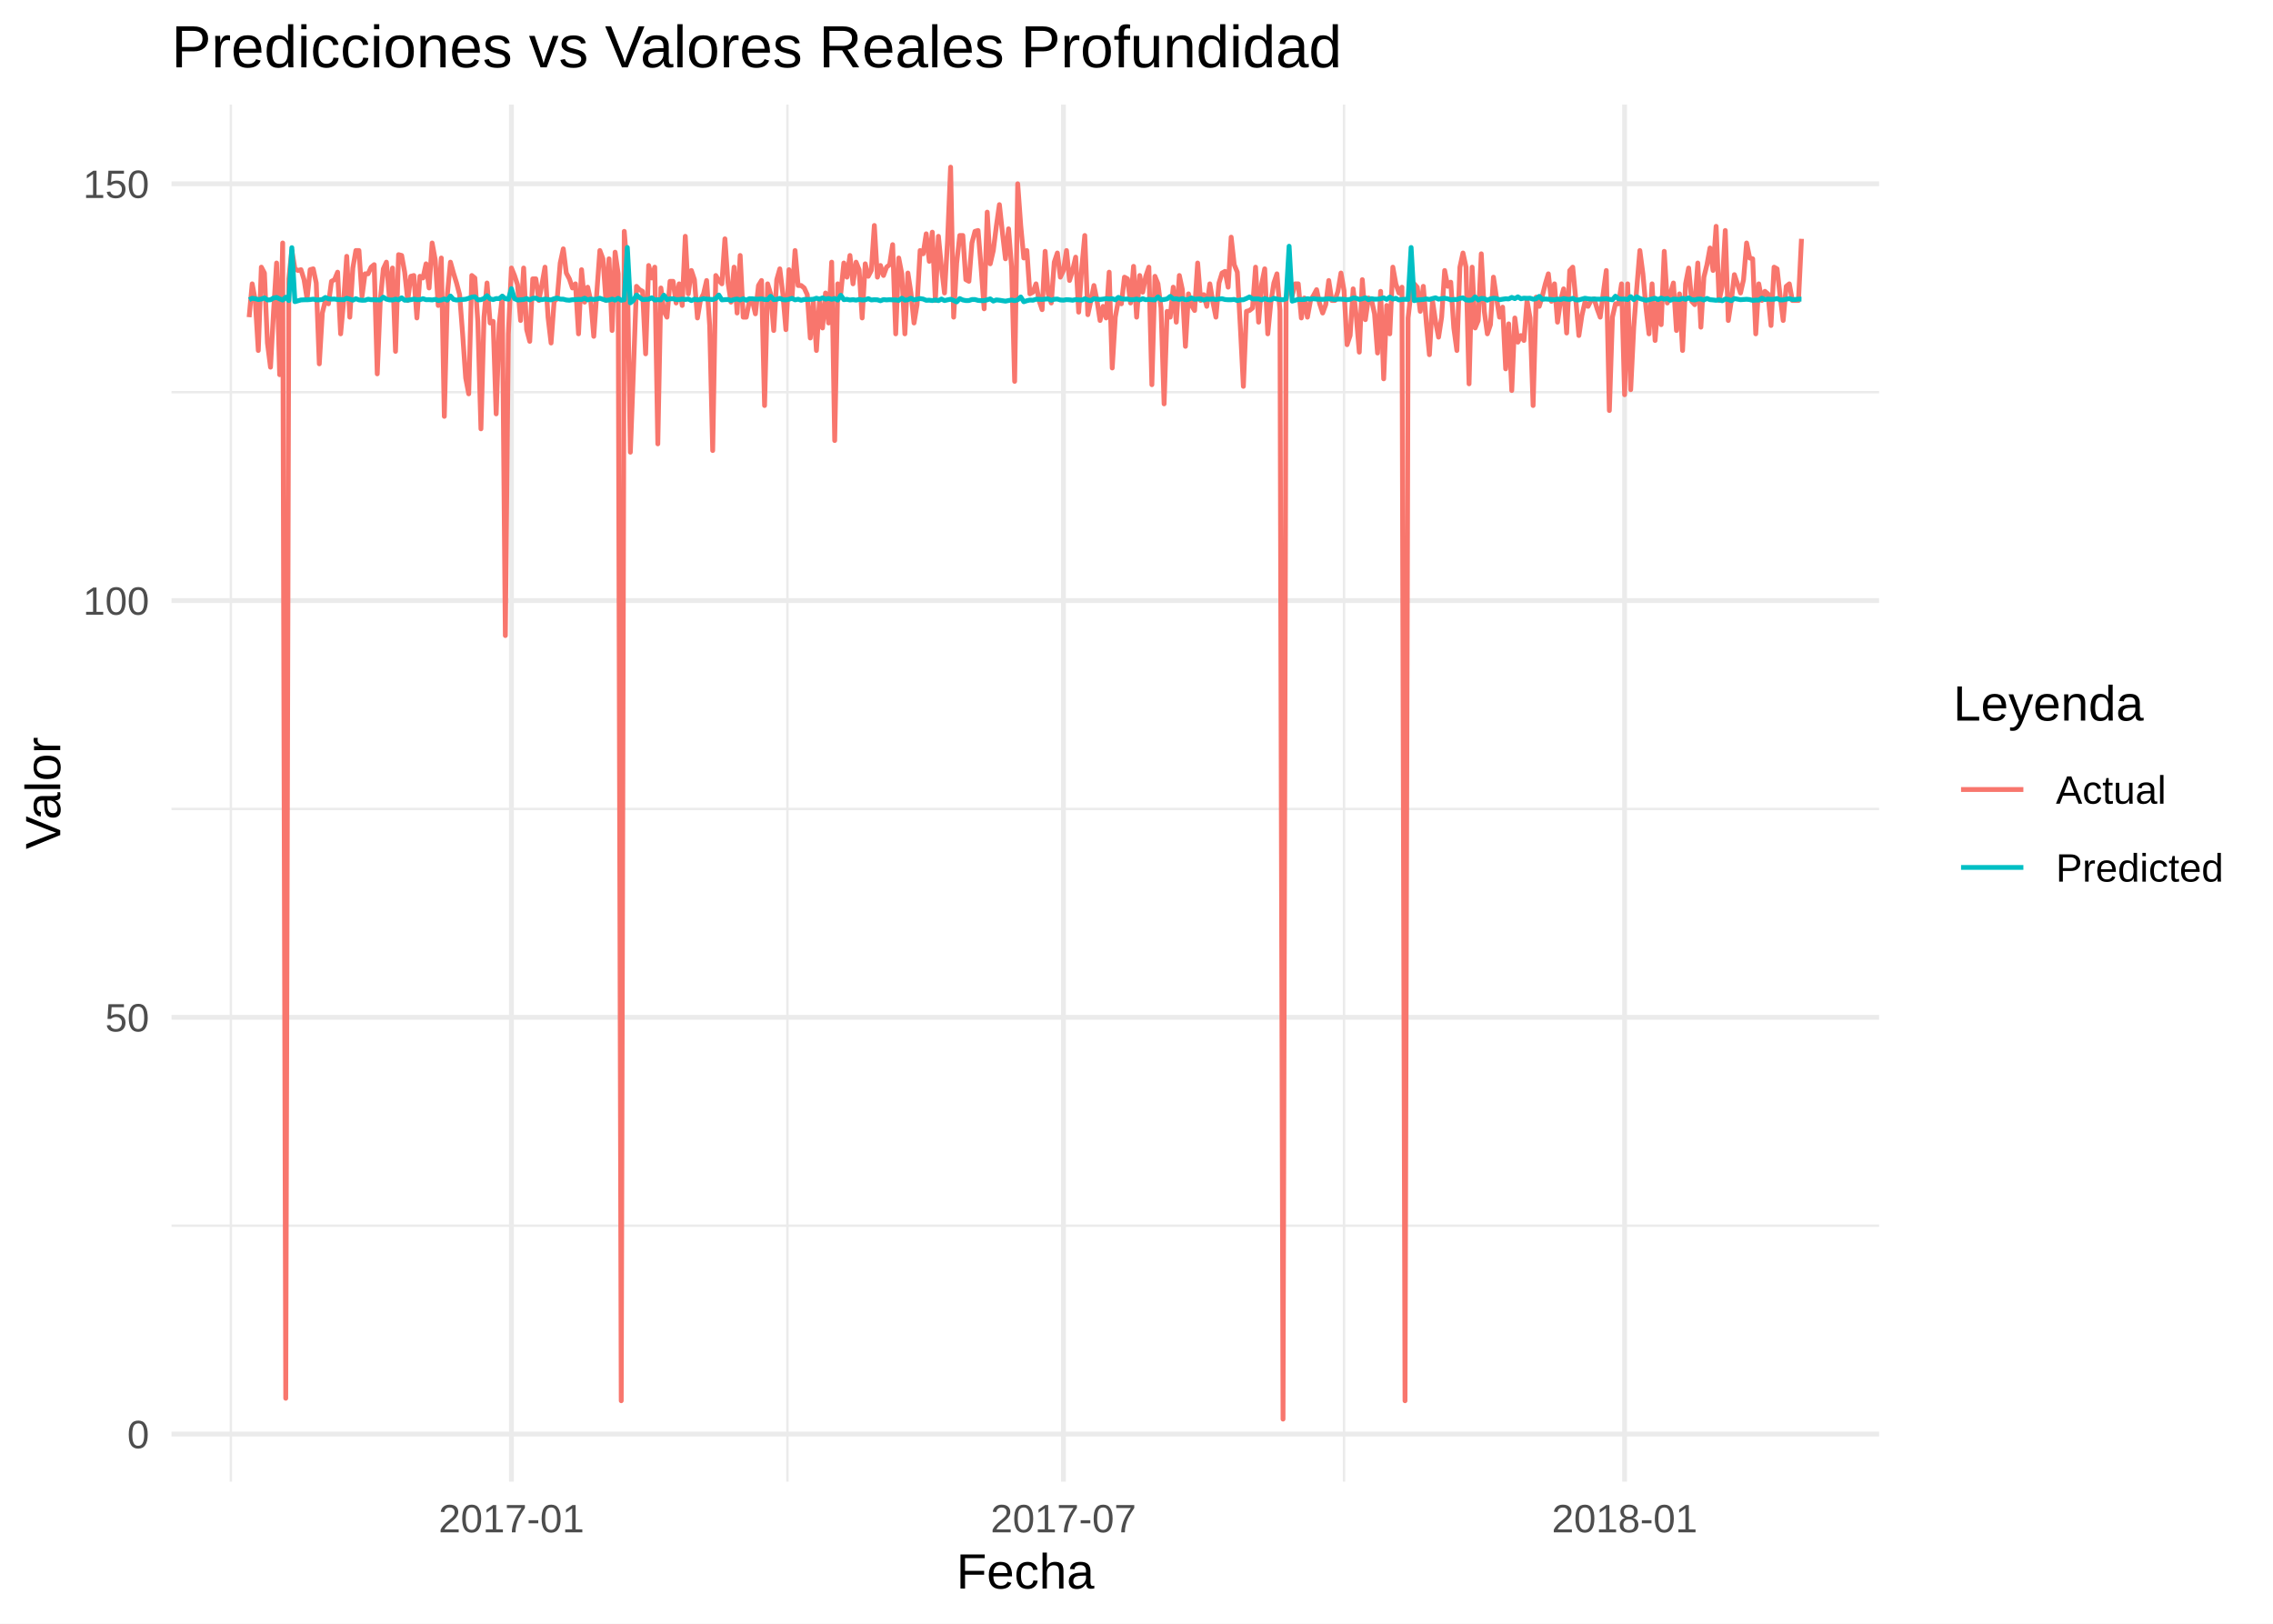
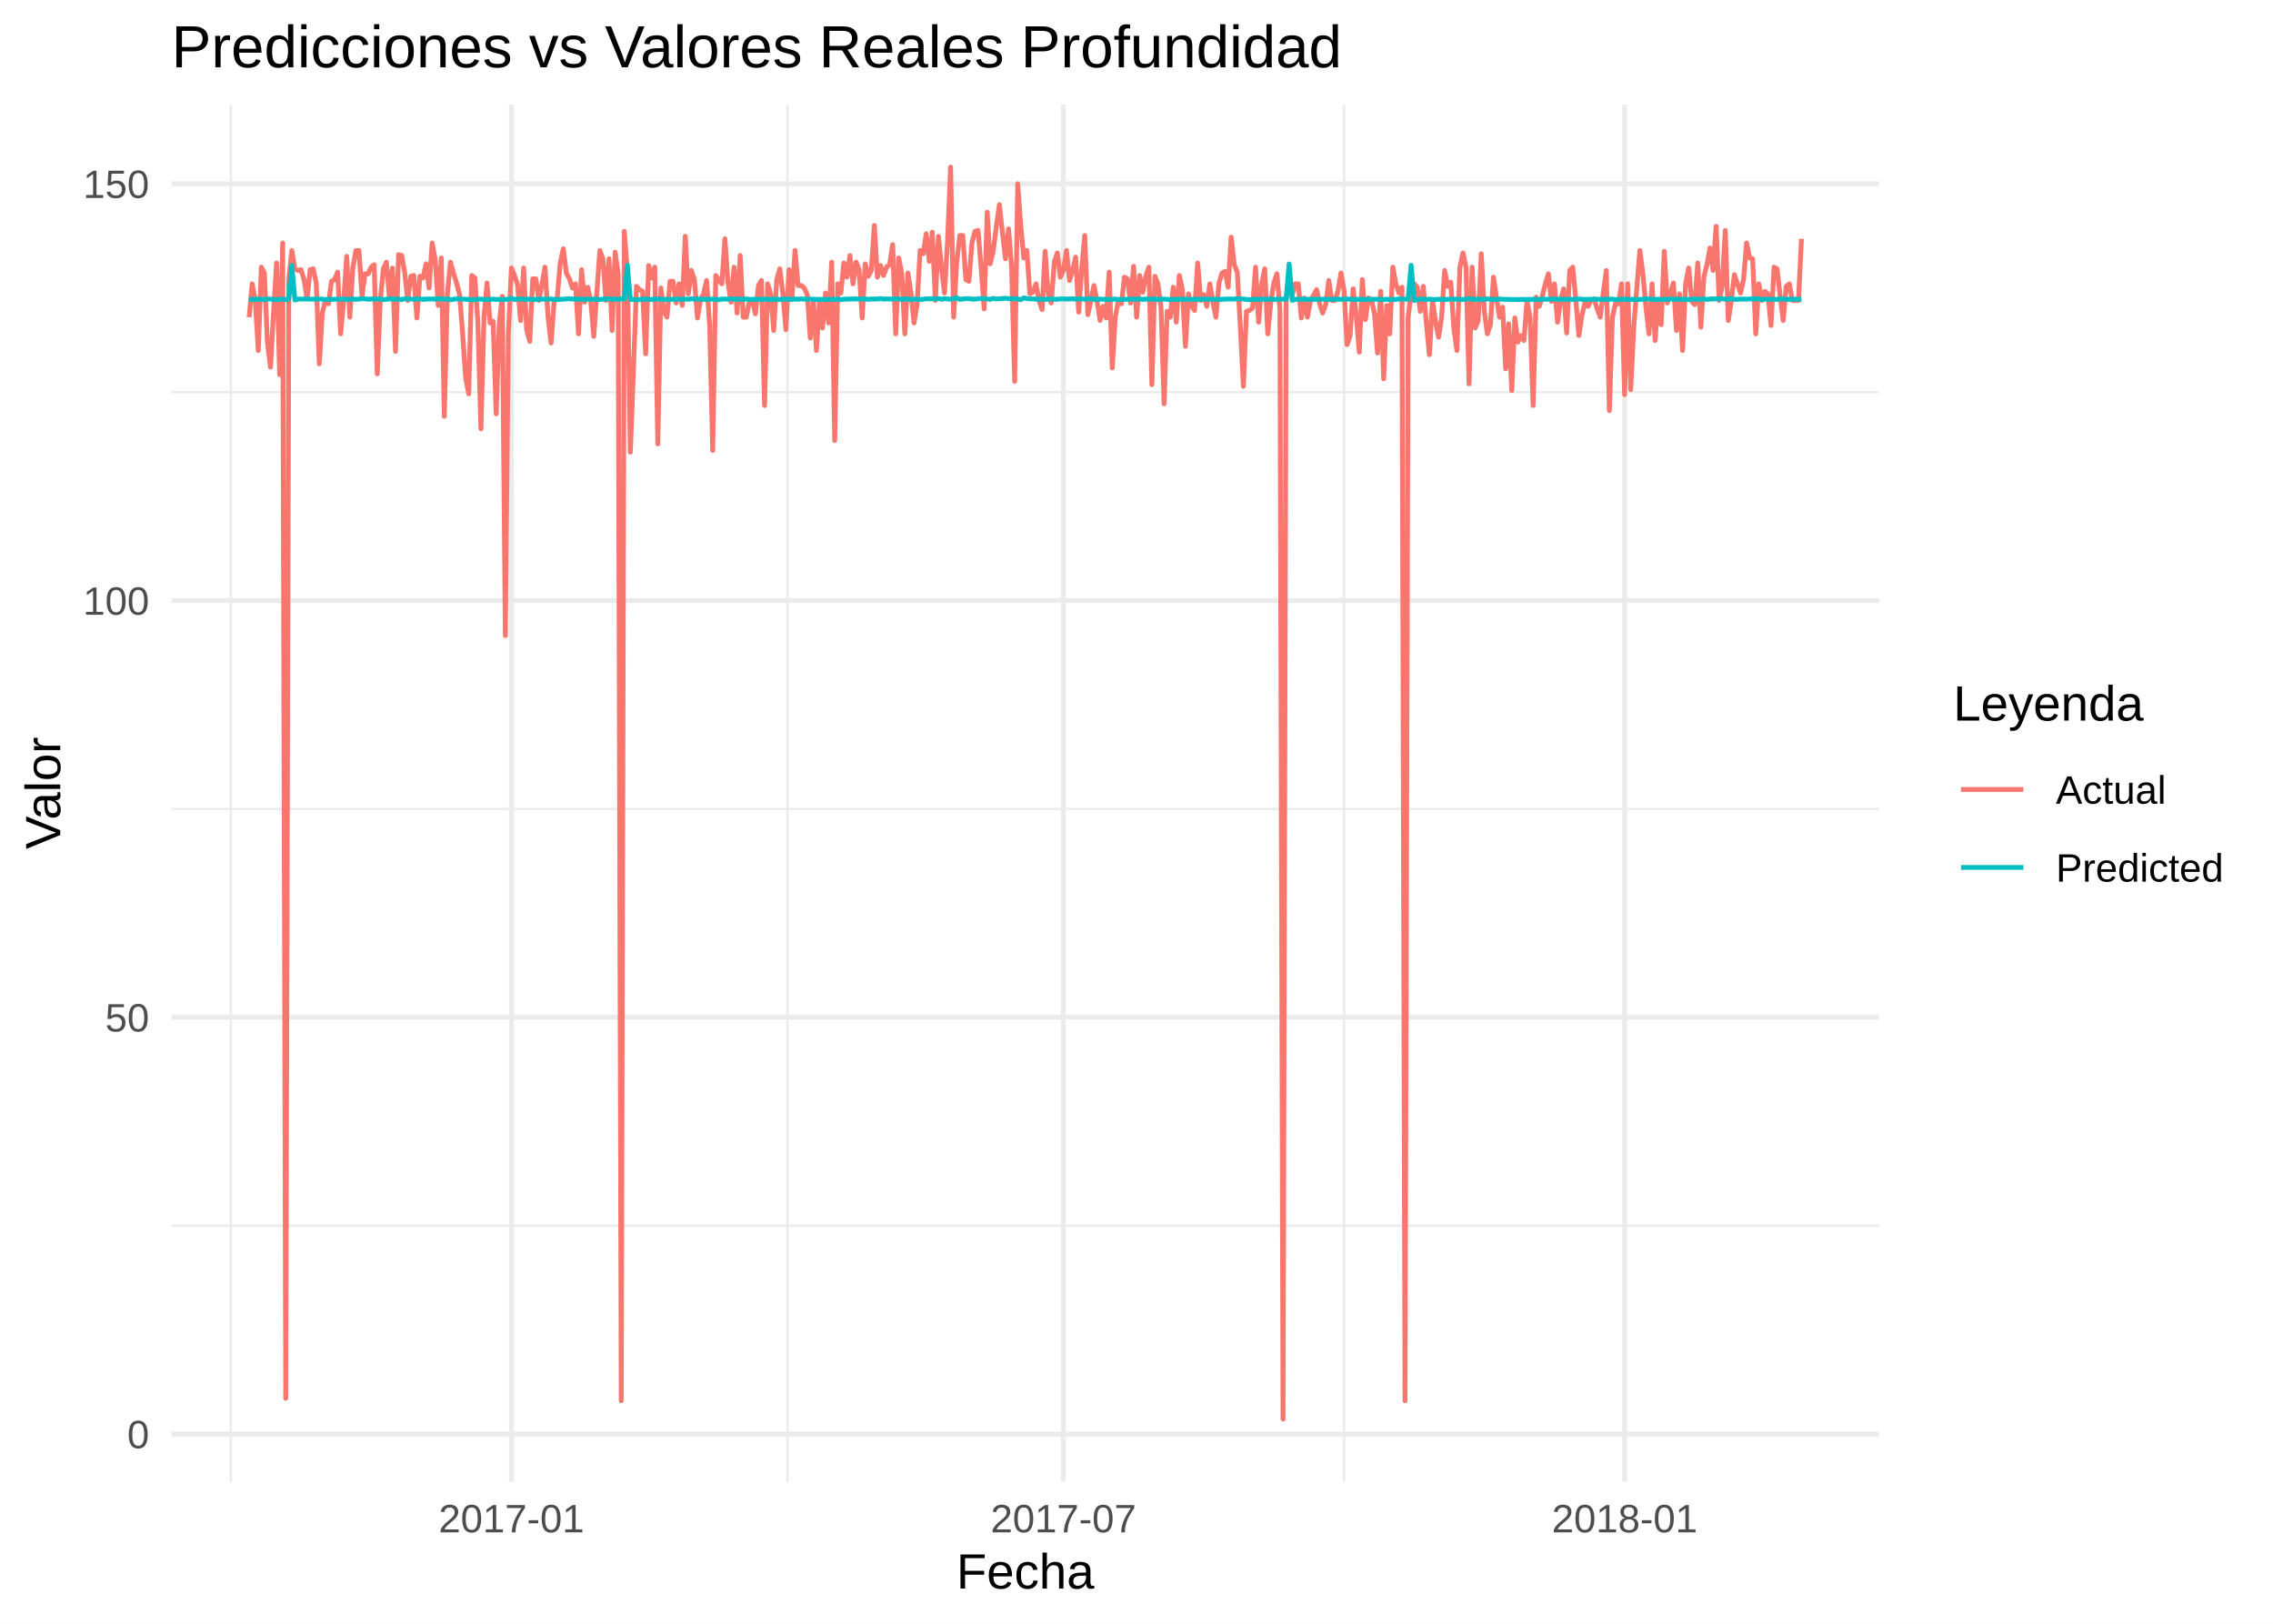
<svg xmlns="http://www.w3.org/2000/svg" class="svglite" width="504.00pt" height="360.00pt" viewBox="0 0 504.00 360.00">
  <defs>
    <style type="text/css">
    .svglite line, .svglite polyline, .svglite polygon, .svglite path, .svglite rect, .svglite circle {
      fill: none;
      stroke: #000000;
      stroke-linecap: round;
      stroke-linejoin: round;
      stroke-miterlimit: 10.00;
    }
    .svglite text {
      white-space: pre;
    }
  </style>
  </defs>
  <rect width="100%" height="100%" style="stroke: none; fill: #FFFFFF;" />
  <defs>
    <clipPath id="cpMC4wMHw1MDQuMDB8MC4wMHwzNjAuMDA=">
      <rect x="0.00" y="0.00" width="504.00" height="360.00" />
    </clipPath>
  </defs>
  <g clip-path="url(#cpMC4wMHw1MDQuMDB8MC4wMHwzNjAuMDA=)">
</g>
  <defs>
    <clipPath id="cpMzguMDN8NDE2LjY2fDIzLjE4fDMyOC41MA==">
      <rect x="38.03" y="23.18" width="378.63" height="305.33" />
    </clipPath>
  </defs>
  <g clip-path="url(#cpMzguMDN8NDE2LjY2fDIzLjE4fDMyOC41MA==)">
    <polyline points="38.03,271.75 416.66,271.75 " style="stroke-width: 0.53; stroke: #EBEBEB; stroke-linecap: butt;" />
    <polyline points="38.03,179.35 416.66,179.35 " style="stroke-width: 0.53; stroke: #EBEBEB; stroke-linecap: butt;" />
    <polyline points="38.03,86.95 416.66,86.95 " style="stroke-width: 0.53; stroke: #EBEBEB; stroke-linecap: butt;" />
    <polyline points="51.19,328.50 51.19,23.18 " style="stroke-width: 0.53; stroke: #EBEBEB; stroke-linecap: butt;" />
    <polyline points="174.60,328.50 174.60,23.18 " style="stroke-width: 0.53; stroke: #EBEBEB; stroke-linecap: butt;" />
    <polyline points="298.02,328.50 298.02,23.18 " style="stroke-width: 0.53; stroke: #EBEBEB; stroke-linecap: butt;" />
    <polyline points="38.03,317.95 416.66,317.95 " style="stroke-width: 1.07; stroke: #EBEBEB; stroke-linecap: butt;" />
    <polyline points="38.03,225.55 416.66,225.55 " style="stroke-width: 1.07; stroke: #EBEBEB; stroke-linecap: butt;" />
    <polyline points="38.03,133.15 416.66,133.15 " style="stroke-width: 1.07; stroke: #EBEBEB; stroke-linecap: butt;" />
    <polyline points="38.03,40.75 416.66,40.75 " style="stroke-width: 1.07; stroke: #EBEBEB; stroke-linecap: butt;" />
    <polyline points="113.40,328.50 113.40,23.18 " style="stroke-width: 1.07; stroke: #EBEBEB; stroke-linecap: butt;" />
    <polyline points="235.80,328.50 235.80,23.18 " style="stroke-width: 1.07; stroke: #EBEBEB; stroke-linecap: butt;" />
    <polyline points="360.23,328.50 360.23,23.18 " style="stroke-width: 1.07; stroke: #EBEBEB; stroke-linecap: butt;" />
    <polyline points="55.24,70.32 55.92,62.93 56.60,66.62 57.27,77.71 57.95,59.23 58.63,60.53 59.30,76.05 59.98,81.41 60.65,69.21 61.33,58.31 62.01,83.07 62.68,53.87 63.36,310.01 64.04,61.82 64.71,55.54 65.39,59.60 66.06,59.97 66.74,59.79 67.42,62.00 68.09,66.25 68.77,59.79 69.45,59.60 70.12,62.74 70.80,80.67 71.47,69.40 72.15,66.62 72.83,67.36 73.50,62.37 74.18,62.00 74.86,60.34 75.53,74.02 76.21,66.62 76.88,56.83 77.56,70.32 78.24,59.42 78.91,55.54 79.59,55.54 80.27,65.70 80.94,60.71 81.62,60.71 82.29,59.23 82.97,58.68 83.65,82.89 84.32,66.62 85.00,59.60 85.68,58.12 86.35,66.07 87.03,59.42 87.70,77.90 88.38,56.46 89.06,56.64 89.73,60.34 90.41,66.62 91.09,61.26 91.76,61.08 92.44,70.50 93.11,61.26 93.79,61.63 94.47,58.49 95.14,63.85 95.82,53.87 96.50,57.57 97.17,67.73 97.85,57.20 98.52,92.31 99.20,65.15 99.88,58.12 100.55,60.53 101.23,62.74 101.91,65.33 102.58,74.02 103.26,83.81 103.93,87.32 104.61,61.08 105.29,61.63 105.96,71.43 106.64,95.08 107.32,70.32 107.99,62.74 108.67,71.61 109.34,71.24 110.02,91.76 110.70,71.80 111.37,65.70 112.05,140.91 112.72,74.02 113.40,59.42 114.08,61.08 114.75,63.11 115.43,71.06 116.11,59.42 116.78,73.09 117.46,75.68 118.13,61.82 118.81,61.82 119.49,66.62 120.16,63.11 120.84,59.23 121.52,70.32 122.19,76.05 122.87,66.81 123.54,66.25 124.22,58.31 124.90,55.17 125.57,60.53 126.25,61.82 126.93,63.85 127.60,62.93 128.28,74.02 128.95,59.79 129.63,66.99 130.31,63.67 130.98,66.62 131.66,74.57 132.34,64.78 133.01,55.54 133.69,57.38 134.36,66.62 135.04,57.38 135.72,73.28 136.39,55.91 137.07,60.71 137.75,310.56 138.42,51.29 139.10,59.97 139.77,100.26 140.45,82.15 141.13,63.48 141.80,64.22 142.48,64.59 143.16,78.45 143.83,58.86 144.51,61.63 145.18,59.23 145.86,98.41 146.54,63.85 147.21,69.03 147.89,70.32 148.57,62.37 149.24,62.37 149.92,67.18 150.59,62.93 151.27,67.73 151.95,52.39 152.62,65.15 153.30,59.97 153.98,62.00 154.65,70.50 155.33,66.44 156.00,65.15 156.68,62.19 157.36,72.17 158.03,99.89 158.71,61.08 159.39,62.19 160.06,62.93 160.74,52.95 161.41,62.56 162.09,66.99 162.77,59.23 163.44,69.40 164.12,56.64 164.80,70.32 165.47,70.32 166.15,66.81 166.82,66.62 167.50,69.58 168.18,63.30 168.85,62.19 169.53,89.91 170.21,62.93 170.88,65.15 171.56,73.28 172.23,62.00 172.91,59.60 173.59,65.15 174.26,73.09 174.94,59.79 175.62,65.88 176.29,55.54 176.97,63.30 177.64,63.30 178.32,63.85 179.00,65.33 179.67,74.94 180.35,66.81 181.03,77.71 181.70,66.81 182.38,72.72 183.05,64.96 183.73,71.61 184.41,58.12 185.08,97.67 185.76,62.93 186.44,64.96 187.11,58.31 187.79,61.45 188.46,56.64 189.14,62.93 189.82,58.12 190.49,59.79 191.17,70.50 191.85,58.49 192.52,61.26 193.20,59.97 193.87,49.99 194.55,61.45 195.23,58.86 195.90,61.08 196.58,59.23 197.26,58.68 197.93,54.24 198.61,74.02 199.28,57.20 199.96,60.71 200.64,74.02 201.31,60.53 201.99,64.96 202.67,71.61 203.34,67.55 204.02,55.54 204.69,56.27 205.37,51.84 206.05,57.94 206.72,51.47 207.40,66.62 208.08,52.39 208.75,59.23 209.43,64.96 210.10,53.50 210.78,37.06 211.46,70.32 212.13,58.31 212.81,52.21 213.49,52.21 214.16,62.00 214.84,62.37 215.51,53.87 216.19,51.29 216.87,51.10 217.54,59.23 218.22,68.47 218.90,47.03 219.57,58.49 220.25,55.54 220.92,50.18 221.60,45.37 222.28,51.65 222.95,57.38 223.63,50.73 224.31,59.23 224.98,84.55 225.66,40.75 226.33,49.99 227.01,57.20 227.69,55.54 228.36,65.15 229.04,64.78 229.72,62.93 230.39,66.62 231.07,68.66 231.74,55.72 232.42,65.15 233.10,67.18 233.77,58.12 234.45,56.09 235.12,61.45 235.80,59.97 236.48,55.54 237.15,62.19 237.83,59.97 238.51,57.01 239.18,69.21 239.86,59.42 240.53,52.21 241.21,69.77 241.89,66.62 242.56,63.30 243.24,66.62 243.92,71.06 244.59,67.92 245.27,70.50 245.94,60.34 246.62,81.59 247.30,70.32 247.97,66.62 248.65,67.36 249.33,61.45 250.00,61.82 250.68,67.18 251.35,59.05 252.03,70.32 252.71,61.08 253.38,64.78 254.06,61.26 254.74,59.23 255.41,85.29 256.09,61.26 256.76,62.93 257.44,68.29 258.12,89.54 258.79,69.03 259.47,70.32 260.15,63.67 260.82,71.43 261.50,61.08 262.17,64.22 262.85,76.79 263.53,65.15 264.20,67.73 264.88,68.84 265.56,58.31 266.23,66.62 266.91,65.33 267.58,67.92 268.26,62.93 268.94,66.99 269.61,70.32 270.29,62.74 270.97,60.53 271.64,60.16 272.32,63.67 272.99,52.58 273.67,58.68 274.35,60.34 275.02,72.35 275.70,85.66 276.38,69.03 277.05,68.84 277.73,68.29 278.40,59.23 279.08,71.43 279.76,62.93 280.43,59.60 281.11,74.02 281.79,66.99 282.46,62.74 283.14,60.71 283.81,68.84 284.49,314.63 285.17,66.62 285.84,61.82 286.52,65.51 287.20,62.93 287.87,62.93 288.55,70.50 289.22,66.07 289.90,70.32 290.58,66.62 291.25,65.51 291.93,64.22 292.61,67.36 293.28,69.40 293.96,67.55 294.63,62.19 295.31,66.62 295.99,66.62 296.66,64.59 297.34,60.53 298.02,64.41 298.69,76.42 299.37,74.39 300.04,64.04 300.72,69.95 301.40,78.08 302.07,62.00 302.75,70.87 303.43,66.07 304.10,66.44 304.78,69.58 305.45,78.27 306.13,64.59 306.81,83.99 307.48,67.73 308.16,74.02 308.84,59.23 309.51,62.93 310.19,64.96 310.86,63.67 311.54,310.56 312.22,70.50 312.89,64.59 313.57,62.93 314.25,63.67 314.92,69.03 315.60,63.48 316.27,71.61 316.95,78.64 317.63,66.62 318.30,71.24 318.98,74.75 319.66,70.32 320.33,59.97 321.01,63.48 321.68,62.56 322.36,72.72 323.04,77.71 323.71,59.23 324.39,56.09 325.07,59.23 325.74,85.10 326.42,59.23 327.09,72.72 327.77,71.06 328.45,56.27 329.12,69.03 329.80,74.02 330.48,71.98 331.15,61.45 331.83,66.07 332.50,70.32 333.18,68.10 333.86,81.78 334.53,71.80 335.21,86.58 335.89,70.50 336.56,75.86 337.24,74.39 337.91,75.49 338.59,66.62 339.27,70.50 339.94,89.91 340.62,65.88 341.30,67.92 341.97,65.70 342.65,62.93 343.32,60.71 344.00,66.81 344.68,62.93 345.35,71.43 346.03,66.62 346.71,64.04 347.38,73.83 348.06,59.97 348.73,59.23 349.41,66.44 350.09,74.39 350.76,69.95 351.44,66.99 352.12,67.92 352.79,66.62 353.47,66.25 354.14,68.47 354.82,70.32 355.50,64.96 356.17,59.97 356.85,91.02 357.53,70.32 358.20,67.36 358.88,67.36 359.55,62.93 360.23,87.51 360.91,62.93 361.58,86.40 362.26,72.54 362.93,63.85 363.61,55.54 364.29,60.71 364.96,68.10 365.64,74.02 366.32,62.93 366.99,75.49 367.67,66.44 368.34,71.98 369.02,55.72 369.70,67.18 370.37,65.15 371.05,62.74 371.73,73.28 372.40,65.15 373.08,77.71 373.75,62.93 374.43,59.42 375.11,66.81 375.78,67.55 376.46,58.31 377.14,72.54 377.81,61.45 378.49,58.68 379.16,54.98 379.84,59.97 380.52,50.18 381.19,66.62 381.87,63.48 382.55,51.10 383.22,71.06 383.90,66.62 384.57,60.89 385.25,62.93 385.93,64.96 386.60,62.00 387.28,53.87 387.96,57.20 388.63,57.38 389.31,74.02 389.98,62.93 390.66,66.62 391.34,64.59 392.01,65.15 392.69,72.17 393.37,59.23 394.04,59.60 394.72,65.70 395.39,71.06 396.07,63.48 396.75,62.93 397.42,66.62 398.10,66.62 398.78,66.62 399.45,52.95 " style="stroke-width: 1.07; stroke: #F8766D; stroke-linecap: butt;" />
-     <polyline points="55.24,66.45 55.92,66.13 56.60,66.23 57.27,66.41 57.95,66.31 58.63,66.04 59.30,66.50 59.98,66.46 60.65,66.07 61.33,65.95 62.01,66.27 62.68,66.52 63.36,65.89 64.04,66.63 64.71,54.91 65.39,66.88 66.06,66.69 66.74,66.50 67.42,66.47 68.09,66.47 68.77,66.42 69.45,66.32 70.12,66.48 70.80,66.47 71.47,66.40 72.15,65.95 72.83,66.26 73.50,66.32 74.18,66.30 74.86,66.42 75.53,66.42 76.21,66.46 76.88,66.13 77.56,66.32 78.24,66.55 78.91,66.22 79.59,66.49 80.27,66.57 80.94,66.56 81.62,66.33 82.29,66.45 82.97,66.45 83.65,66.48 84.32,66.49 85.00,65.89 85.68,66.33 86.35,66.49 87.03,66.51 87.70,66.32 88.38,66.48 89.06,66.03 89.73,66.56 90.41,66.54 91.09,66.45 91.76,66.31 92.44,66.44 93.11,66.44 93.79,66.22 94.47,66.45 95.14,66.43 95.82,66.50 96.50,66.37 97.17,66.60 97.85,66.51 98.52,66.28 99.20,66.53 99.88,65.63 100.55,66.38 101.23,66.52 101.91,66.45 102.58,66.40 103.26,66.34 103.93,66.13 104.61,65.88 105.29,65.80 105.96,66.48 106.64,66.44 107.32,66.19 107.99,65.56 108.67,66.26 109.34,66.42 110.02,66.19 110.70,66.21 111.37,65.66 112.05,66.22 112.72,66.35 113.40,64.00 114.08,66.22 114.75,66.52 115.43,66.45 116.11,66.40 116.78,66.20 117.46,66.49 118.13,66.15 118.81,66.10 119.49,66.44 120.16,66.43 120.84,66.31 121.52,66.40 122.19,66.49 122.87,66.22 123.54,66.08 124.22,66.32 124.90,66.33 125.57,66.51 126.25,66.57 126.93,66.45 127.60,66.42 128.28,66.38 128.95,66.40 129.63,66.13 130.31,66.48 130.98,66.30 131.66,66.39 132.34,66.31 133.01,66.12 133.69,66.37 134.36,66.57 135.04,66.52 135.72,66.31 136.39,66.53 137.07,66.14 137.75,66.57 138.42,66.45 139.10,54.87 139.77,67.14 140.45,66.58 141.13,65.42 141.80,65.96 142.48,66.42 143.16,66.38 143.83,66.36 144.51,66.02 145.18,66.51 145.86,66.43 146.54,66.48 147.21,65.45 147.89,66.42 148.57,66.26 149.24,66.23 149.92,66.42 150.59,66.42 151.27,66.30 151.95,66.40 152.62,66.29 153.30,66.64 153.98,66.34 154.65,66.47 155.33,66.42 156.00,66.22 156.68,66.32 157.36,66.35 158.03,66.42 158.71,66.18 159.39,65.41 160.06,66.49 160.74,66.43 161.41,66.40 162.09,66.62 162.77,66.40 163.44,66.30 164.12,66.49 164.80,66.24 165.47,66.55 166.15,66.22 166.82,66.23 167.50,66.32 168.18,66.32 168.85,66.25 169.53,66.40 170.21,66.42 170.88,65.70 171.56,66.43 172.23,66.36 172.91,66.15 173.59,66.43 174.26,66.48 174.94,66.35 175.62,66.15 176.29,66.48 176.97,66.33 177.64,66.57 178.32,66.39 179.00,66.39 179.67,66.38 180.35,66.34 181.03,66.11 181.70,66.32 182.38,66.04 183.05,66.32 183.73,66.17 184.41,66.36 185.08,66.19 185.76,66.52 186.44,65.47 187.11,66.44 187.79,66.36 188.46,66.51 189.14,66.43 189.82,66.54 190.49,66.39 191.17,66.51 191.85,66.47 192.52,66.21 193.20,66.51 193.87,66.44 194.55,66.47 195.23,66.68 195.90,66.42 196.58,66.49 197.26,66.44 197.93,66.48 198.61,66.49 199.28,66.59 199.96,66.12 200.64,66.54 201.31,66.45 201.99,66.13 202.67,66.47 203.34,66.35 204.02,66.19 204.69,66.30 205.37,66.58 206.05,66.55 206.72,66.64 207.40,66.50 208.08,66.65 208.75,66.30 209.43,66.64 210.10,66.48 210.78,66.35 211.46,66.61 212.13,66.93 212.81,66.20 213.49,66.51 214.16,66.64 214.84,66.63 215.51,66.41 216.19,66.41 216.87,66.60 217.54,66.65 218.22,66.65 218.90,66.47 219.57,66.26 220.25,66.75 220.92,66.49 221.60,66.56 222.28,66.67 222.95,66.77 223.63,66.63 224.31,66.51 224.98,66.66 225.66,66.47 226.33,65.84 227.01,66.90 227.69,66.67 228.36,66.52 229.04,66.56 229.72,66.34 230.39,66.36 231.07,66.40 231.74,66.31 232.42,66.27 233.10,66.57 233.77,66.34 234.45,66.30 235.12,66.51 235.80,66.55 236.48,66.43 237.15,66.47 237.83,66.56 238.51,66.41 239.18,66.47 239.86,66.53 240.53,66.24 241.21,66.49 241.89,66.64 242.56,66.23 243.24,66.32 243.92,66.40 244.59,66.31 245.27,66.21 245.94,66.29 246.62,66.22 247.30,66.47 247.97,65.93 248.65,66.24 249.33,66.32 250.00,66.30 250.68,66.44 251.35,66.43 252.03,66.30 252.71,66.49 253.38,66.22 254.06,66.45 254.74,66.36 255.41,66.44 256.09,66.48 256.76,65.83 257.44,66.46 258.12,66.40 258.79,66.27 259.47,65.72 260.15,66.28 260.82,66.24 261.50,66.39 262.17,66.20 262.85,66.45 263.53,66.37 264.20,66.06 264.88,66.36 265.56,66.29 266.23,66.26 266.91,66.51 267.58,66.31 268.26,66.35 268.94,66.28 269.61,66.41 270.29,66.30 270.97,66.23 271.64,66.41 272.32,66.46 272.99,66.46 273.67,66.38 274.35,66.63 275.02,66.49 275.70,66.45 276.38,66.17 277.05,65.83 277.73,66.28 278.40,66.27 279.08,66.28 279.76,66.49 280.43,66.19 281.11,66.41 281.79,66.48 282.46,66.13 283.14,66.31 283.81,66.41 284.49,66.45 285.17,66.26 285.84,54.59 286.52,66.77 287.20,66.56 287.87,66.37 288.55,66.41 289.22,66.40 289.90,66.22 290.58,66.33 291.25,66.23 291.93,66.32 292.61,66.34 293.28,66.37 293.96,66.30 294.63,66.25 295.31,66.30 295.99,66.42 296.66,66.31 297.34,66.32 298.02,66.37 298.69,66.46 299.37,66.36 300.04,66.07 300.72,66.13 301.40,66.39 302.07,66.24 302.75,66.03 303.43,66.44 304.10,66.21 304.78,66.33 305.45,66.32 306.13,66.24 306.81,66.03 307.48,66.38 308.16,65.87 308.84,66.31 309.51,66.14 310.19,66.50 310.86,66.40 311.54,66.35 312.22,66.38 312.89,54.87 313.57,66.66 314.25,66.49 314.92,66.44 315.60,66.39 316.27,66.26 316.95,66.39 317.63,66.19 318.30,66.02 318.98,66.33 319.66,66.21 320.33,66.12 321.01,66.24 321.68,66.48 322.36,66.39 323.04,66.41 323.71,66.16 324.39,66.04 325.07,66.50 325.74,66.56 326.42,66.48 327.09,65.83 327.77,66.51 328.45,66.16 329.12,66.21 329.80,66.56 330.48,66.25 331.15,66.13 331.83,66.19 332.50,66.45 333.18,66.33 333.86,66.23 334.53,66.28 335.21,65.93 335.89,66.21 336.56,65.81 337.24,66.24 337.91,66.10 338.59,66.14 339.27,66.11 339.94,66.33 340.62,66.23 341.30,65.71 341.97,66.36 342.65,66.29 343.32,66.34 344.00,66.40 344.68,66.45 345.35,66.31 346.03,66.40 346.71,66.20 347.38,66.32 348.06,66.38 348.73,66.14 349.41,66.48 350.09,66.49 350.76,66.31 351.44,66.12 352.12,66.24 352.79,66.31 353.47,66.29 354.14,66.32 354.82,66.33 355.50,66.27 356.17,66.23 356.85,66.36 357.53,66.47 358.20,65.67 358.88,66.25 359.55,66.31 360.23,66.30 360.91,66.41 361.58,65.77 362.26,66.43 362.93,65.81 363.61,66.19 364.29,66.39 364.96,66.57 365.64,66.45 366.32,66.27 366.99,66.13 367.67,66.41 368.34,66.09 369.02,66.33 369.70,66.19 370.37,66.58 371.05,66.30 371.73,66.35 372.40,66.41 373.08,66.15 373.75,66.36 374.43,66.04 375.11,66.42 375.78,66.49 376.46,66.31 377.14,66.29 377.81,66.51 378.49,66.16 379.16,66.44 379.84,66.50 380.52,66.58 381.19,66.46 381.87,66.68 382.55,66.30 383.22,66.39 383.90,66.66 384.57,66.19 385.25,66.32 385.93,66.45 386.60,66.40 387.28,66.35 387.96,66.42 388.63,66.60 389.31,66.52 389.98,66.52 390.66,66.12 391.34,66.41 392.01,66.31 392.69,66.37 393.37,66.35 394.04,66.18 394.72,66.50 395.39,66.48 396.07,66.33 396.75,66.21 397.42,66.40 398.10,66.40 398.78,66.31 399.45,66.32 " style="stroke-width: 1.07; stroke: #00BFC4; stroke-linecap: butt;" />
+     <polyline points="55.24,66.30 55.92,66.40 56.60,66.38 57.27,66.32 57.95,66.35 58.63,66.42 59.30,66.28 59.98,66.30 60.65,66.41 61.33,66.43 62.01,66.37 62.68,66.27 63.36,66.44 64.04,66.22 64.71,58.86 65.39,66.53 66.06,66.30 66.74,66.31 67.42,66.30 68.09,66.29 68.77,66.31 69.45,66.35 70.12,66.29 70.80,66.29 71.47,66.32 72.15,66.43 72.83,66.37 73.50,66.35 74.18,66.36 74.86,66.31 75.53,66.31 76.21,66.30 76.88,66.40 77.56,66.35 78.24,66.26 78.91,66.38 79.59,66.29 80.27,66.25 80.94,66.25 81.62,66.35 82.29,66.30 82.97,66.30 83.65,66.29 84.32,66.28 85.00,66.44 85.68,66.35 86.35,66.29 87.03,66.27 87.70,66.35 88.38,66.29 89.06,66.42 89.73,66.25 90.41,66.26 91.09,66.30 91.76,66.35 92.44,66.30 93.11,66.30 93.79,66.38 94.47,66.30 95.14,66.31 95.82,66.28 96.50,66.33 97.17,66.23 97.85,66.27 98.52,66.36 99.20,66.26 99.88,66.46 100.55,66.34 101.23,66.27 101.91,66.30 102.58,66.32 103.26,66.34 103.93,66.40 104.61,66.44 105.29,66.45 105.96,66.30 106.64,66.31 107.32,66.39 107.99,66.45 108.67,66.37 109.34,66.32 110.02,66.39 110.70,66.38 111.37,66.45 112.05,66.38 112.72,66.34 113.40,66.10 114.08,66.41 114.75,66.29 115.43,66.30 116.11,66.32 116.78,66.38 117.46,66.29 118.13,66.40 118.81,66.41 119.49,66.31 120.16,66.31 120.84,66.35 121.52,66.32 122.19,66.29 122.87,66.38 123.54,66.41 124.22,66.35 124.90,66.35 125.57,66.27 126.25,66.24 126.93,66.30 127.60,66.31 128.28,66.33 128.95,66.32 129.63,66.40 130.31,66.29 130.98,66.35 131.66,66.33 132.34,66.35 133.01,66.40 133.69,66.33 134.36,66.25 135.04,66.27 135.72,66.35 136.39,66.27 137.07,66.40 137.75,66.25 138.42,66.30 139.10,58.82 139.77,66.40 140.45,66.36 141.13,66.47 141.80,66.44 142.48,66.32 143.16,66.33 143.83,66.33 144.51,66.42 145.18,66.28 145.86,66.31 146.54,66.29 147.21,66.45 147.89,66.32 148.57,66.37 149.24,66.38 149.92,66.31 150.59,66.31 151.27,66.36 151.95,66.32 152.62,66.36 153.30,66.21 153.98,66.34 154.65,66.29 155.33,66.31 156.00,66.38 156.68,66.35 157.36,66.34 158.03,66.31 158.71,66.39 159.39,66.45 160.06,66.30 160.74,66.31 161.41,66.32 162.09,66.22 162.77,66.32 163.44,66.36 164.12,66.28 164.80,66.37 165.47,66.26 166.15,66.38 166.82,66.38 167.50,66.35 168.18,66.35 168.85,66.37 169.53,66.32 170.21,66.31 170.88,66.46 171.56,66.32 172.23,66.34 172.91,66.40 173.59,66.31 174.26,66.29 174.94,66.34 175.62,66.40 176.29,66.29 176.97,66.35 177.64,66.25 178.32,66.33 179.00,66.32 179.67,66.33 180.35,66.34 181.03,66.41 181.70,66.35 182.38,66.42 183.05,66.35 183.73,66.39 184.41,66.34 185.08,66.39 185.76,66.27 186.44,66.46 187.11,66.32 187.79,66.34 188.46,66.28 189.14,66.31 189.82,66.26 190.49,66.32 191.17,66.27 191.85,66.29 192.52,66.38 193.20,66.28 193.87,66.31 194.55,66.29 195.23,66.18 195.90,66.31 196.58,66.28 197.26,66.30 197.93,66.29 198.61,66.28 199.28,66.23 199.96,66.41 200.64,66.26 201.31,66.30 201.99,66.40 202.67,66.30 203.34,66.34 204.02,66.39 204.69,66.36 205.37,66.24 206.05,66.26 206.72,66.21 207.40,66.28 208.08,66.20 208.75,66.36 209.43,66.21 210.10,66.29 210.78,66.34 211.46,66.22 212.13,66.00 212.81,66.39 213.49,66.28 214.16,66.21 214.84,66.21 215.51,66.32 216.19,66.32 216.87,66.23 217.54,66.20 218.22,66.20 218.90,66.29 219.57,66.37 220.25,66.14 220.92,66.28 221.60,66.25 222.28,66.19 222.95,66.12 223.63,66.21 224.31,66.27 224.98,66.19 225.66,66.29 226.33,66.45 227.01,66.05 227.69,66.19 228.36,66.27 229.04,66.25 229.72,66.34 230.39,66.34 231.07,66.32 231.74,66.35 232.42,66.37 233.10,66.25 233.77,66.34 234.45,66.36 235.12,66.27 235.80,66.25 236.48,66.31 237.15,66.29 237.83,66.25 238.51,66.32 239.18,66.29 239.86,66.26 240.53,66.37 241.21,66.29 241.89,66.21 242.56,66.38 243.24,66.35 243.92,66.32 244.59,66.35 245.27,66.38 245.94,66.36 246.62,66.38 247.30,66.29 247.97,66.44 248.65,66.37 249.33,66.35 250.00,66.36 250.68,66.31 251.35,66.31 252.03,66.36 252.71,66.28 253.38,66.38 254.06,66.30 254.74,66.34 255.41,66.30 256.09,66.29 256.76,66.45 257.44,66.30 258.12,66.32 258.79,66.36 259.47,66.45 260.15,66.36 260.82,66.38 261.50,66.32 262.17,66.39 262.85,66.30 263.53,66.33 264.20,66.42 264.88,66.34 265.56,66.36 266.23,66.37 266.91,66.27 267.58,66.35 268.26,66.34 268.94,66.36 269.61,66.32 270.29,66.35 270.97,66.38 271.64,66.32 272.32,66.30 272.99,66.29 273.67,66.33 274.35,66.21 275.02,66.28 275.70,66.30 276.38,66.39 277.05,66.45 277.73,66.36 278.40,66.37 279.08,66.36 279.76,66.28 280.43,66.39 281.11,66.32 281.79,66.29 282.46,66.40 283.14,66.35 283.81,66.32 284.49,66.30 285.17,66.37 285.84,58.53 286.52,66.59 287.20,66.37 287.87,66.36 288.55,66.32 289.22,66.32 289.90,66.38 290.58,66.35 291.25,66.38 291.93,66.35 292.61,66.34 293.28,66.33 293.96,66.36 294.63,66.37 295.31,66.36 295.99,66.31 296.66,66.35 297.34,66.35 298.02,66.33 298.69,66.30 299.37,66.33 300.04,66.41 300.72,66.40 301.40,66.33 302.07,66.37 302.75,66.42 303.43,66.31 304.10,66.38 304.78,66.34 305.45,66.35 306.13,66.37 306.81,66.42 307.48,66.33 308.16,66.44 308.84,66.36 309.51,66.40 310.19,66.28 310.86,66.32 311.54,66.34 312.22,66.33 312.89,58.82 313.57,66.62 314.25,66.39 314.92,66.34 315.60,66.33 316.27,66.37 316.95,66.32 317.63,66.39 318.30,66.42 318.98,66.35 319.66,66.38 320.33,66.40 321.01,66.38 321.68,66.29 322.36,66.33 323.04,66.32 323.71,66.39 324.39,66.42 325.07,66.28 325.74,66.25 326.42,66.29 327.09,66.45 327.77,66.28 328.45,66.39 329.12,66.38 329.80,66.25 330.48,66.37 331.15,66.40 331.83,66.39 332.50,66.30 333.18,66.35 333.86,66.38 334.53,66.36 335.21,66.44 335.89,66.38 336.56,66.45 337.24,66.37 337.91,66.41 338.59,66.40 339.27,66.41 339.94,66.35 340.62,66.38 341.30,66.45 341.97,66.34 342.65,66.36 343.32,66.34 344.00,66.32 344.68,66.30 345.35,66.35 346.03,66.32 346.71,66.39 347.38,66.35 348.06,66.33 348.73,66.40 349.41,66.29 350.09,66.29 350.76,66.35 351.44,66.40 352.12,66.37 352.79,66.35 353.47,66.36 354.14,66.35 354.82,66.35 355.50,66.36 356.17,66.38 356.85,66.34 357.53,66.29 358.20,66.46 358.88,66.37 359.55,66.35 360.23,66.36 360.91,66.32 361.58,66.45 362.26,66.32 362.93,66.45 363.61,66.39 364.29,66.33 364.96,66.25 365.64,66.30 366.32,66.36 366.99,66.40 367.67,66.32 368.34,66.41 369.02,66.35 369.70,66.39 370.37,66.25 371.05,66.36 371.73,66.34 372.40,66.32 373.08,66.40 373.75,66.34 374.43,66.42 375.11,66.32 375.78,66.29 376.46,66.35 377.14,66.36 377.81,66.27 378.49,66.39 379.16,66.30 379.84,66.28 380.52,66.24 381.19,66.30 381.87,66.18 382.55,66.36 383.22,66.33 383.90,66.19 384.57,66.39 385.25,66.35 385.93,66.30 386.60,66.32 387.28,66.34 387.96,66.31 388.63,66.23 389.31,66.27 389.98,66.27 390.66,66.40 391.34,66.32 392.01,66.35 392.69,66.33 393.37,66.34 394.04,66.39 394.72,66.28 395.39,66.29 396.07,66.35 396.75,66.38 397.42,66.32 398.10,66.32 398.78,66.35 399.45,66.35 " style="stroke-width: 1.07; stroke: #00BFC4; stroke-linecap: butt;" />
  </g>
  <g clip-path="url(#cpMC4wMHw1MDQuMDB8MC4wMHwzNjAuMDA=)">
    <text x="33.10" y="321.10" text-anchor="end" style="font-size: 8.80px;fill: #4D4D4D; font-family: &quot;Arial&quot;;" textLength="4.90px" lengthAdjust="spacingAndGlyphs">0</text>
    <text x="33.10" y="228.70" text-anchor="end" style="font-size: 8.80px;fill: #4D4D4D; font-family: &quot;Arial&quot;;" textLength="9.79px" lengthAdjust="spacingAndGlyphs">50</text>
    <text x="33.10" y="136.30" text-anchor="end" style="font-size: 8.80px;fill: #4D4D4D; font-family: &quot;Arial&quot;;" textLength="14.69px" lengthAdjust="spacingAndGlyphs">100</text>
    <text x="33.10" y="43.90" text-anchor="end" style="font-size: 8.80px;fill: #4D4D4D; font-family: &quot;Arial&quot;;" textLength="14.69px" lengthAdjust="spacingAndGlyphs">150</text>
    <text x="113.40" y="339.74" text-anchor="middle" style="font-size: 8.80px;fill: #4D4D4D; font-family: &quot;Arial&quot;;" textLength="32.31px" lengthAdjust="spacingAndGlyphs">2017-01</text>
    <text x="235.80" y="339.74" text-anchor="middle" style="font-size: 8.80px;fill: #4D4D4D; font-family: &quot;Arial&quot;;" textLength="32.31px" lengthAdjust="spacingAndGlyphs">2017-07</text>
    <text x="360.23" y="339.74" text-anchor="middle" style="font-size: 8.80px;fill: #4D4D4D; font-family: &quot;Arial&quot;;" textLength="32.31px" lengthAdjust="spacingAndGlyphs">2018-01</text>
    <text x="227.35" y="352.20" text-anchor="middle" style="font-size: 11.00px; font-family: &quot;Arial&quot;;" textLength="30.58px" lengthAdjust="spacingAndGlyphs">Fecha</text>
    <text transform="translate(13.36,175.84) rotate(-90)" text-anchor="middle" style="font-size: 11.00px; font-family: &quot;Arial&quot;;" textLength="24.87px" lengthAdjust="spacingAndGlyphs">Valor</text>
    <text x="433.10" y="159.76" style="font-size: 11.00px; font-family: &quot;Arial&quot;;" textLength="42.22px" lengthAdjust="spacingAndGlyphs">Leyenda</text>
    <line x1="434.83" y1="175.04" x2="448.65" y2="175.04" style="stroke-width: 1.07; stroke: #F8766D; stroke-linecap: butt;" />
    <line x1="434.83" y1="192.32" x2="448.65" y2="192.32" style="stroke-width: 1.07; stroke: #00BFC4; stroke-linecap: butt;" />
    <text x="455.86" y="178.19" style="font-size: 8.80px; font-family: &quot;Arial&quot;;" textLength="24.46px" lengthAdjust="spacingAndGlyphs">Actual</text>
    <text x="455.86" y="195.47" style="font-size: 8.80px; font-family: &quot;Arial&quot;;" textLength="37.18px" lengthAdjust="spacingAndGlyphs">Predicted</text>
    <text x="38.03" y="14.93" style="font-size: 13.20px; font-family: &quot;Arial&quot;;" textLength="259.32px" lengthAdjust="spacingAndGlyphs">Predicciones vs Valores Reales Profundidad</text>
  </g>
</svg>
